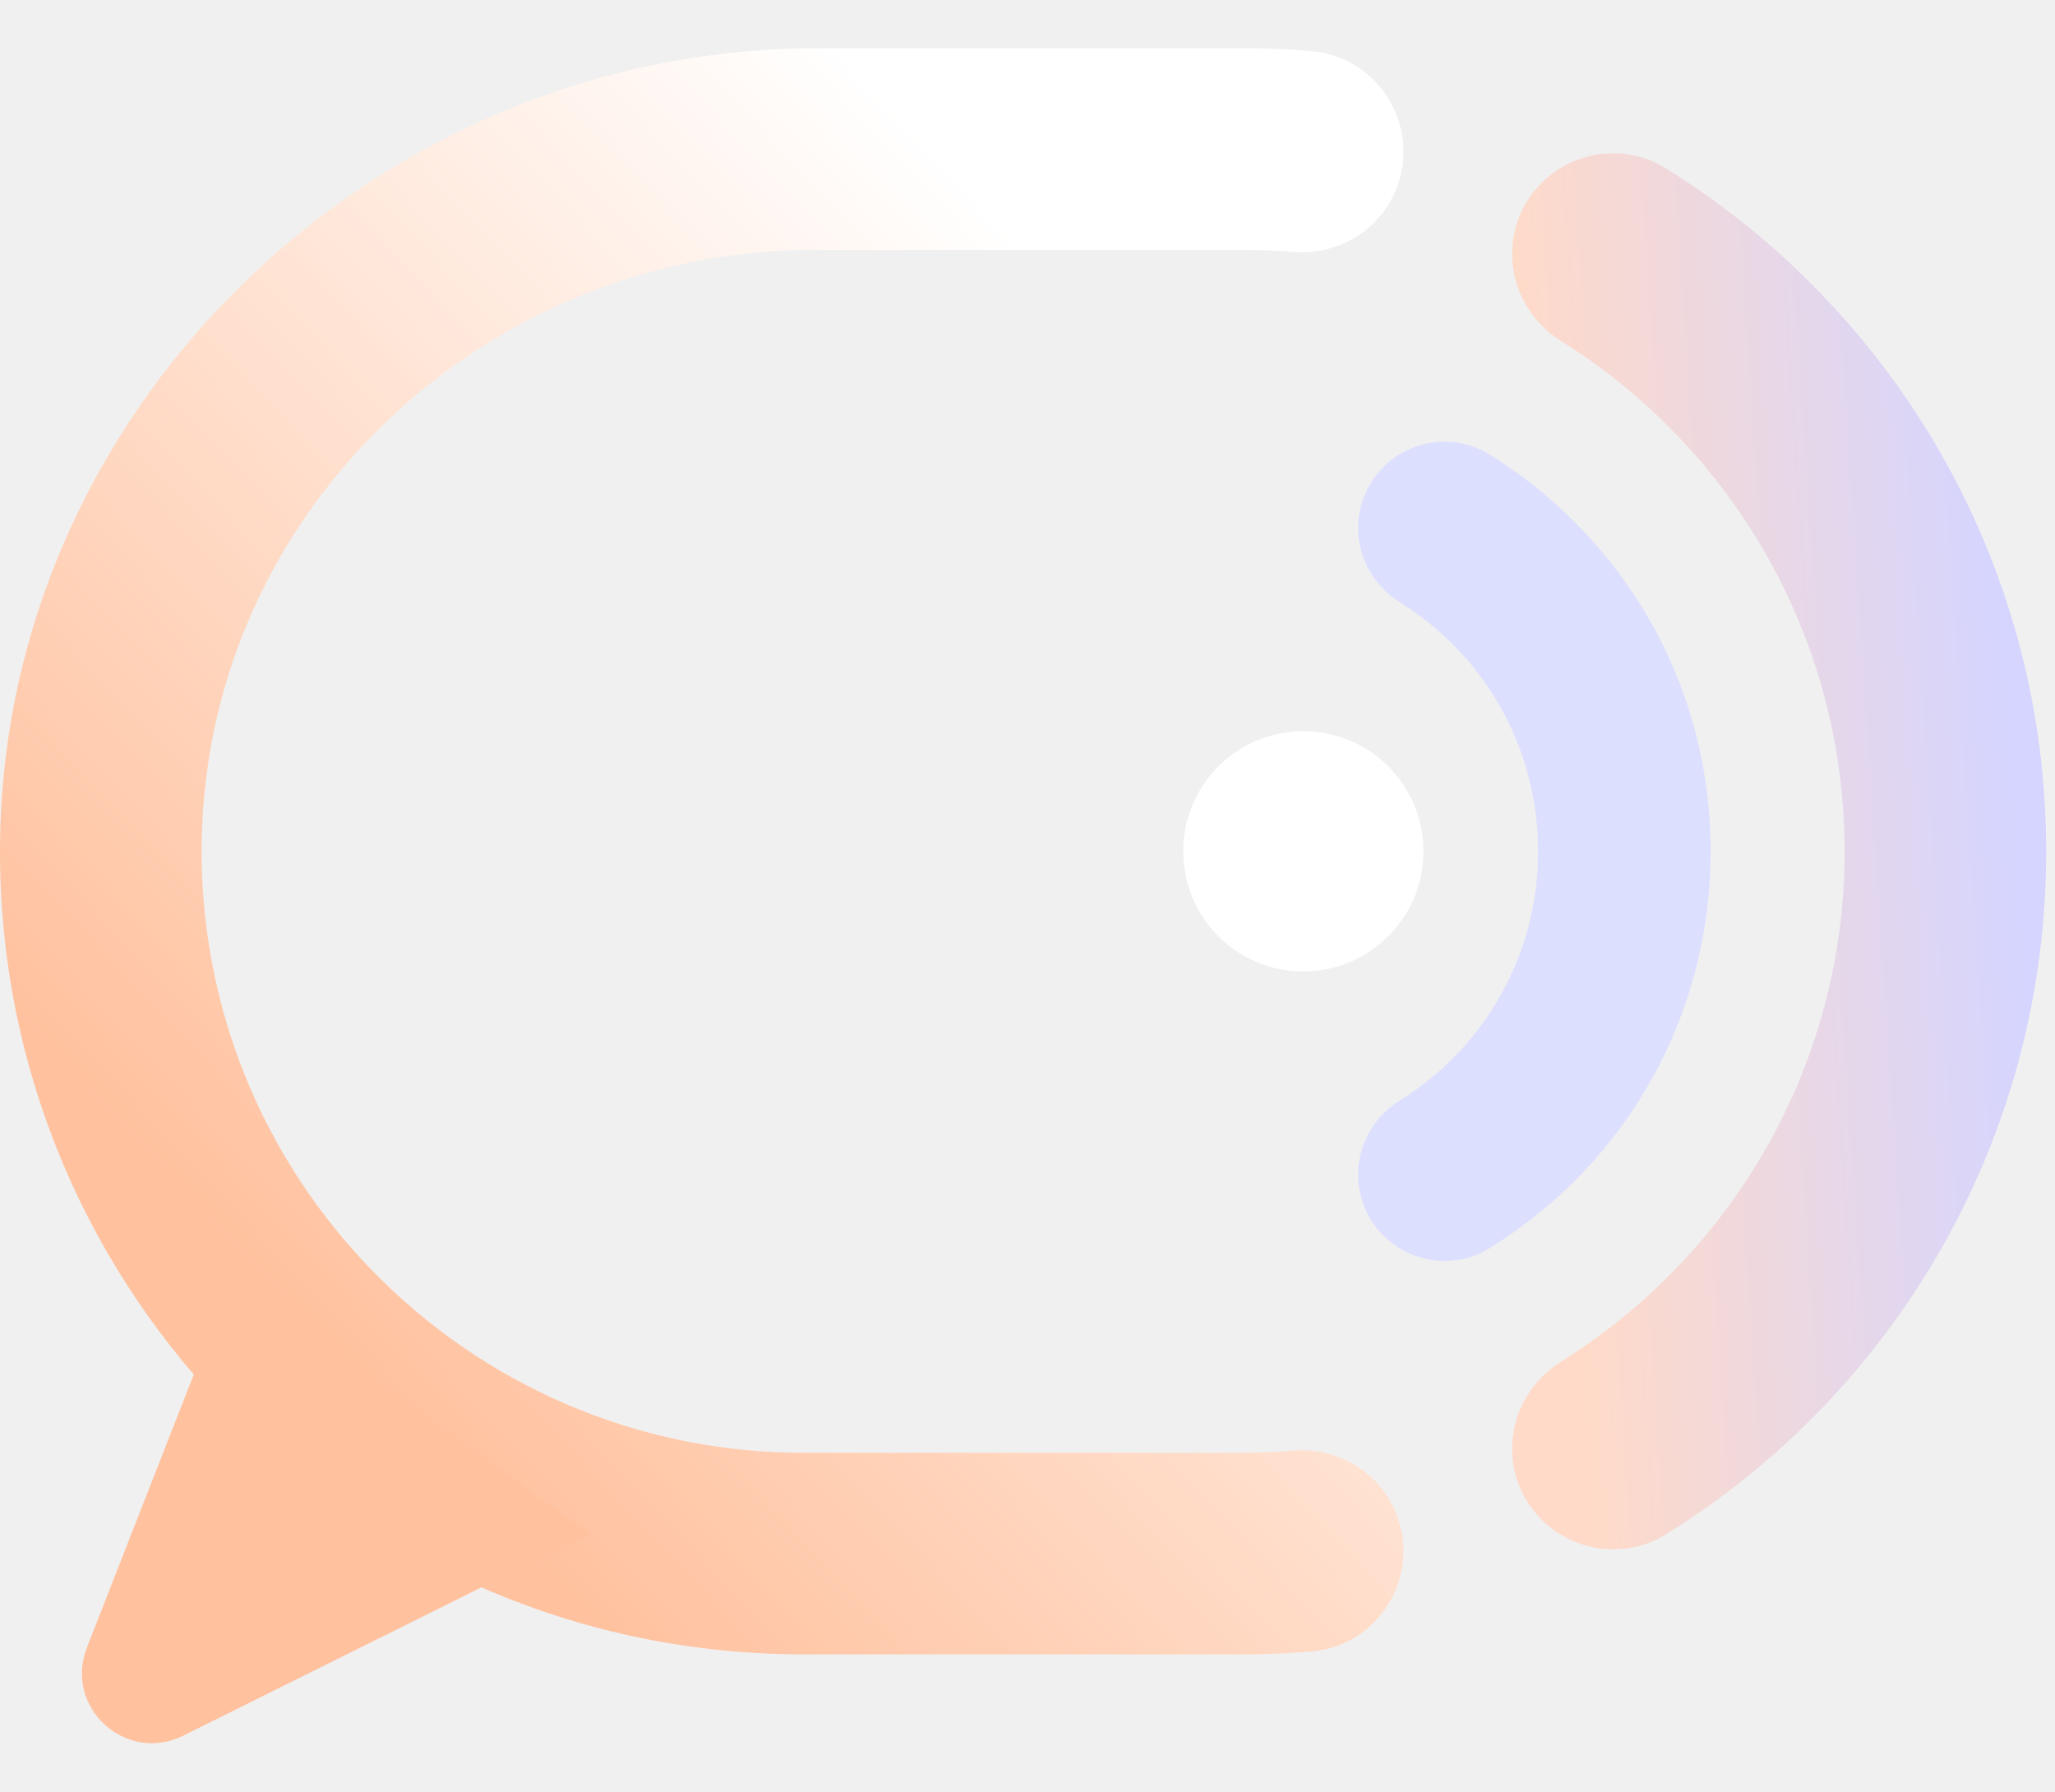
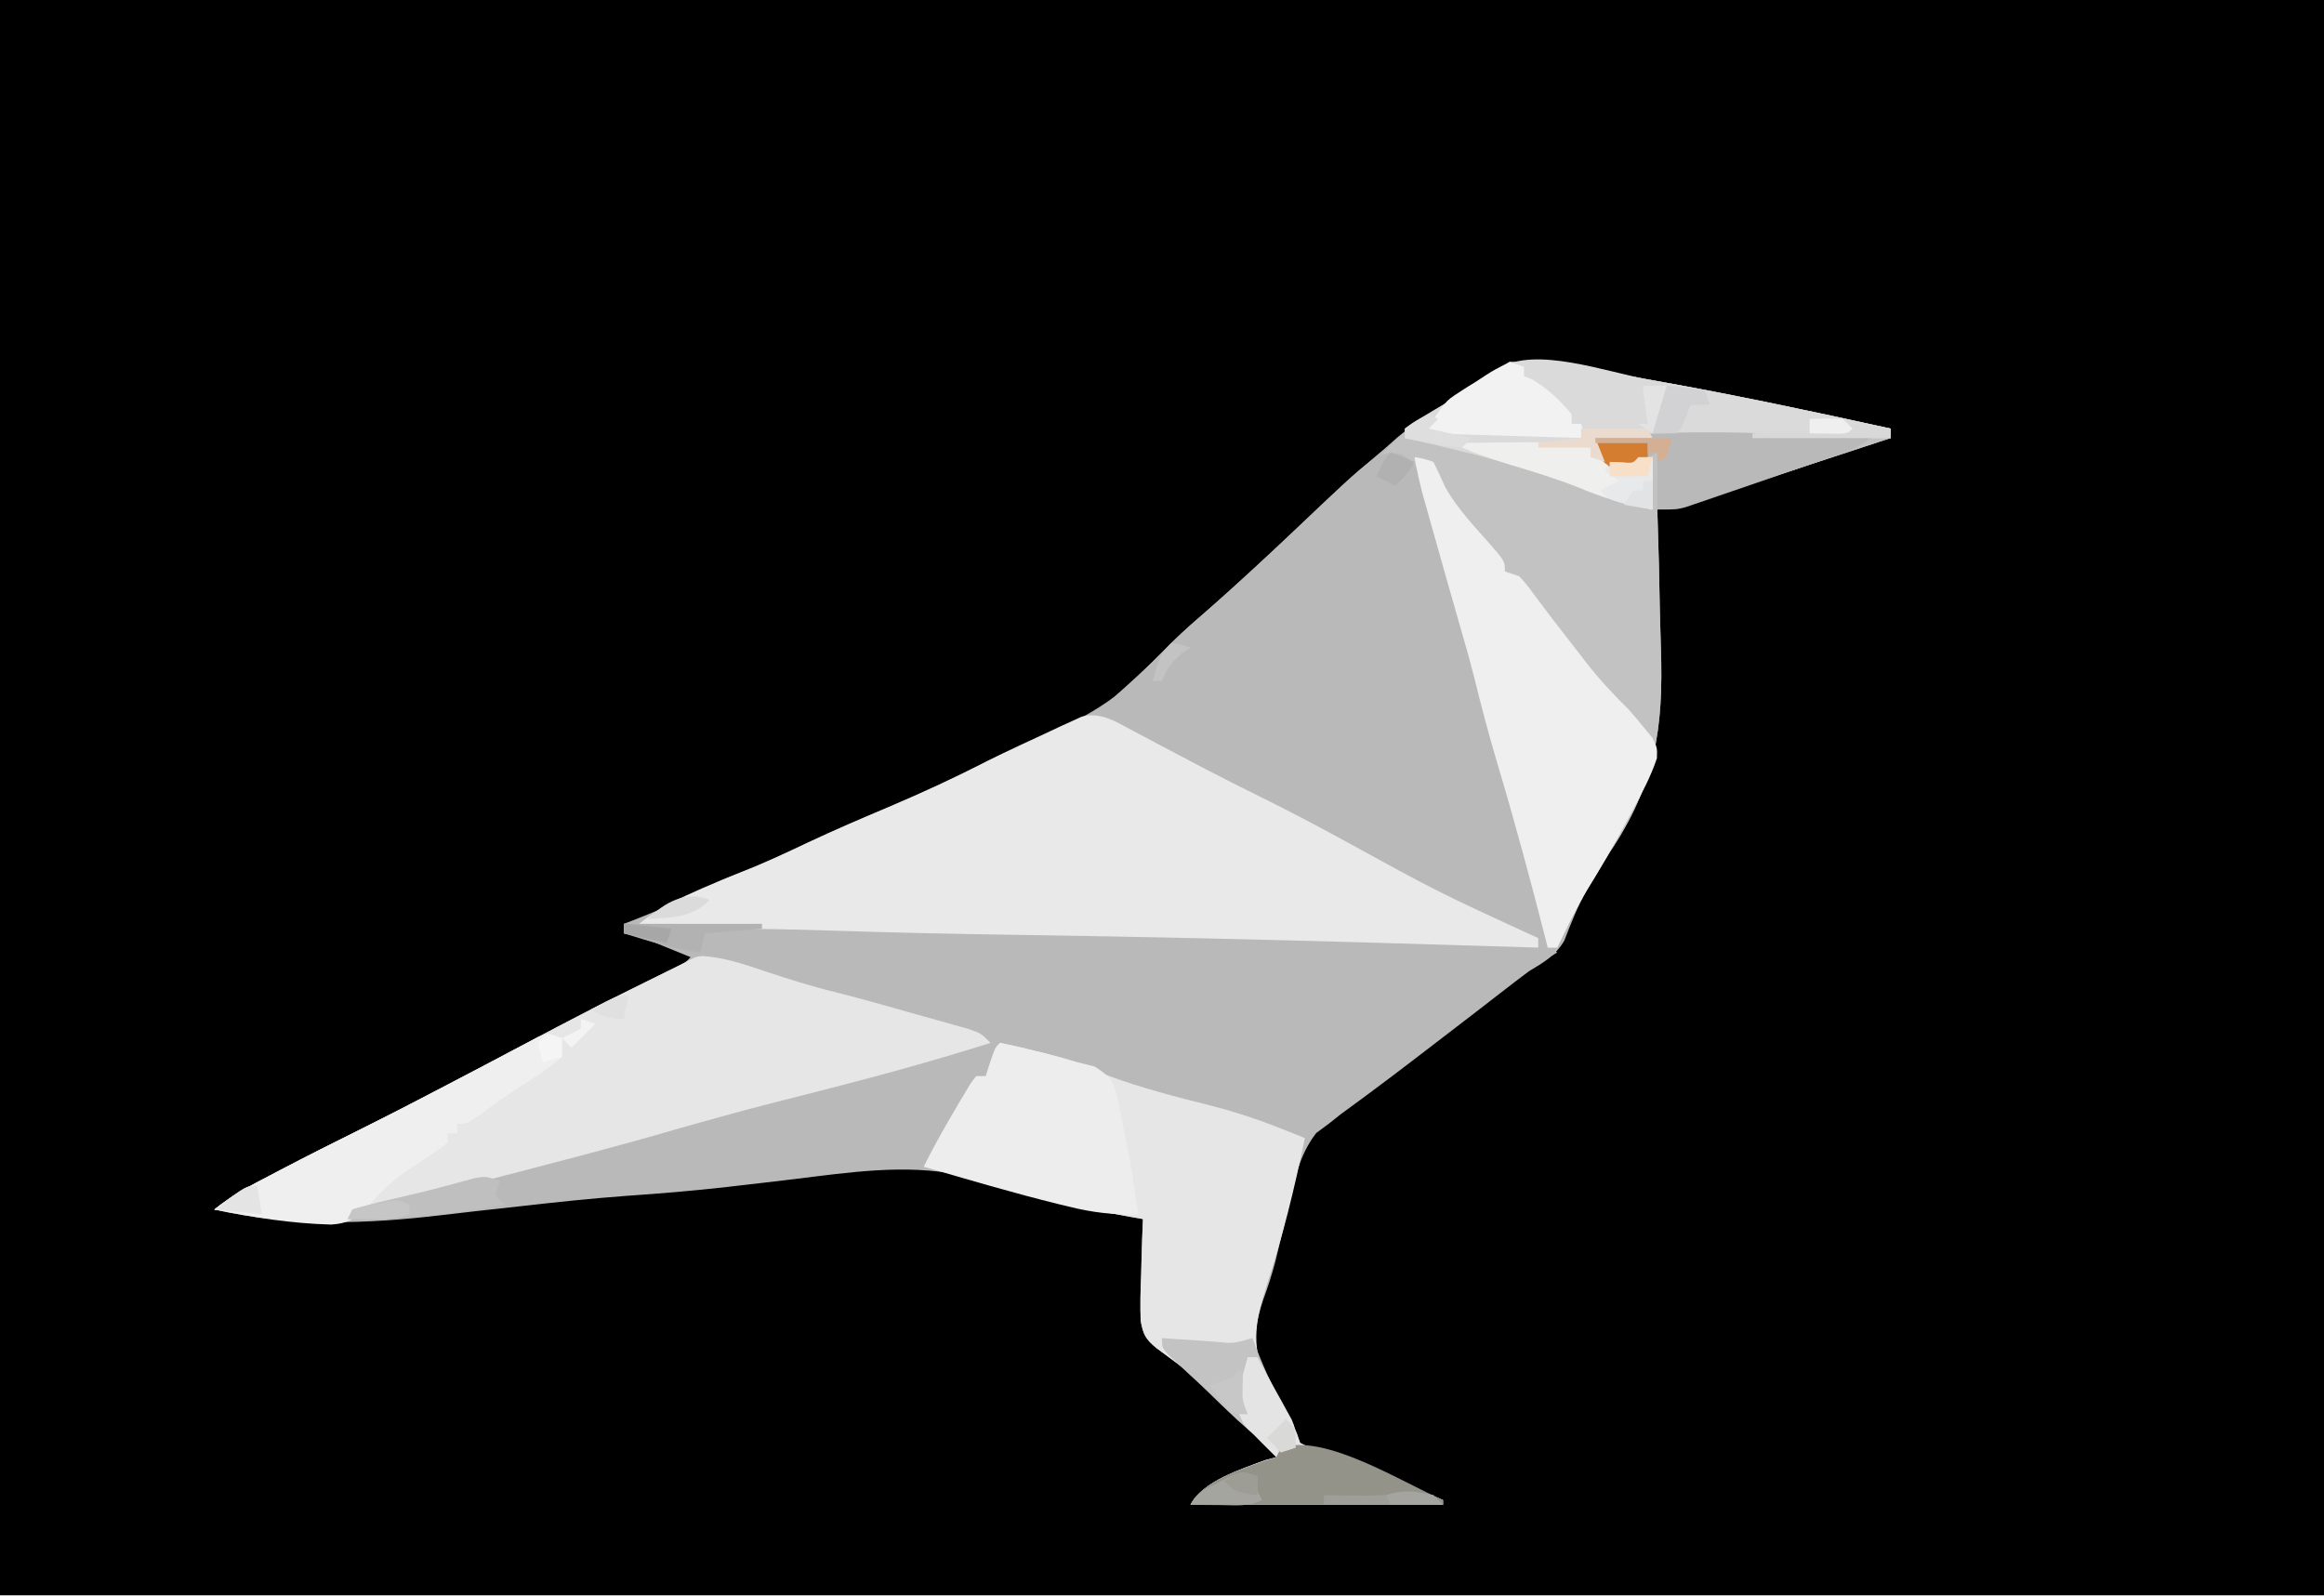
- <svg xmlns="http://www.w3.org/2000/svg" width="39" height="34" viewBox="0 0 39 34" fill="none">
-   <path d="M15.457 4.742H23.595C23.912 4.742 24.227 4.755 24.539 4.781C25.287 4.843 26.005 4.482 26.379 3.832C27.076 2.62 26.28 1.088 24.886 0.97C24.46 0.934 24.029 0.916 23.594 0.916H15.512C7.069 0.916 -0.058 7.823 0 16.265C0.029 20.431 1.731 24.2 4.465 26.934C7.223 29.692 11.033 31.396 15.241 31.396H23.594C24.029 31.396 24.46 31.378 24.886 31.342C26.28 31.224 27.076 29.692 26.379 28.48C26.005 27.83 25.287 27.469 24.539 27.53C24.227 27.556 23.912 27.57 23.594 27.57H15.241C8.854 27.57 3.676 22.298 3.83 15.879C3.979 9.648 9.224 4.742 15.457 4.742Z" fill="url(#paint0_linear_7127_2420)" />
-   <path d="M4.401 24.236L1.649 31.268C1.207 32.398 2.389 33.48 3.476 32.94L11.188 29.104L4.401 24.236Z" fill="#FFC19E" />
-   <path d="M29.875 9.898C29.397 9.418 28.858 8.991 28.275 8.629C27.897 8.393 27.45 8.323 27.015 8.432C26.579 8.541 26.215 8.817 25.99 9.208C25.849 9.457 25.774 9.736 25.774 10.016C25.774 10.589 26.068 11.116 26.561 11.425C28.207 12.453 29.19 14.222 29.19 16.157C29.19 18.092 28.207 19.861 26.56 20.889C25.8 21.365 25.551 22.34 25.992 23.108C26.285 23.615 26.831 23.93 27.417 23.93C27.72 23.93 28.016 23.846 28.272 23.686C30.898 22.059 32.465 19.244 32.465 16.157C32.466 13.792 31.546 11.569 29.875 9.898Z" fill="#DDDFFF" />
-   <path d="M24.734 18.436C23.475 18.436 22.455 17.415 22.455 16.156C22.455 14.897 23.475 13.876 24.734 13.876C25.994 13.876 27.014 14.897 27.014 16.156C27.014 17.415 25.994 18.436 24.734 18.436Z" fill="white" />
-   <path d="M38.833 16.158C38.833 21.635 35.947 26.434 31.613 29.12C31.302 29.313 30.958 29.403 30.618 29.403C29.954 29.403 29.305 29.056 28.949 28.44C28.429 27.535 28.741 26.395 29.627 25.84C32.856 23.824 35.007 20.238 35.007 16.158C35.007 12.078 32.856 8.489 29.627 6.473C29.033 6.101 28.696 5.465 28.696 4.814C28.696 4.496 28.779 4.172 28.949 3.873C29.488 2.936 30.699 2.625 31.617 3.196C32.618 3.819 33.543 4.551 34.371 5.382C37.128 8.139 38.833 11.95 38.833 16.158Z" fill="url(#paint1_linear_7127_2420)" />
-   <defs>
-     <linearGradient id="paint0_linear_7127_2420" x1="25.72" y1="11.338" x2="8.208" y2="27.786" gradientUnits="userSpaceOnUse">
-       <stop stop-color="white" />
-       <stop offset="1" stop-color="#FFC19E" />
-     </linearGradient>
-     <linearGradient id="paint1_linear_7127_2420" x1="39.187" y1="29.86" x2="30.211" y2="30.456" gradientUnits="userSpaceOnUse">
-       <stop stop-color="#D5D5FF" />
-       <stop offset="0.992" stop-color="#FFDAC8" />
-     </linearGradient>
-   </defs>
+ <svg xmlns="http://www.w3.org/2000/svg" version="1.1" width="488" height="335">
+   <path d="M0 0 C161.04 0 322.08 0 488 0 C488 110.55 488 221.1 488 335 C326.96 335 165.92 335 0 335 C0 224.45 0 113.9 0 0 Z " fill="#000000" transform="translate(0,0)" />
+   <path d="M0 0 C9.686 0.117 19.247 1.901 28.75 3.625 C29.469 3.753 30.189 3.882 30.93 4.014 C47.369 6.948 63.692 10.415 80 14 C80 14.66 80 15.32 80 16 C73.988 17.982 67.974 19.956 61.958 21.927 C59.913 22.597 57.868 23.269 55.824 23.943 C52.882 24.913 49.937 25.877 46.992 26.84 C46.083 27.141 45.173 27.442 44.236 27.752 C39.835 29.185 35.611 30.413 31 31 C31.022 31.622 31.044 32.244 31.067 32.884 C31.291 39.456 31.441 46.026 31.549 52.6 C31.599 55.042 31.667 57.482 31.754 59.923 C32.35 77.002 30.584 88.726 21 103 C19.89 104.83 18.784 106.662 17.688 108.5 C16.997 109.602 16.997 109.602 16.293 110.727 C14.327 114.182 12.895 117.848 11.469 121.555 C9.524 124.793 7.207 126.043 4 128 C2.049 129.461 0.112 130.942 -1.812 132.438 C-2.953 133.321 -4.094 134.203 -5.234 135.086 C-5.84 135.555 -6.445 136.024 -7.068 136.507 C-10.557 139.204 -14.06 141.883 -17.562 144.562 C-18.283 145.114 -19.003 145.666 -19.744 146.234 C-23.005 148.729 -26.272 151.212 -29.574 153.652 C-30.622 154.427 -31.67 155.202 -32.75 156 C-34.104 156.99 -34.104 156.99 -35.484 158 C-36.315 158.66 -37.145 159.32 -38 160 C-38.859 160.634 -39.717 161.268 -40.602 161.922 C-44.387 166.78 -45.256 172.323 -46.625 178.25 C-47.198 180.631 -47.773 183.011 -48.352 185.391 C-48.76 187.097 -48.76 187.097 -49.177 188.838 C-49.892 191.587 -50.736 194.195 -51.711 196.859 C-53.355 201.67 -54.111 206.046 -52.254 210.983 C-51.271 212.985 -50.201 214.895 -49.062 216.812 C-45.053 223.842 -45.053 223.842 -44 227 C-41.565 228.241 -41.565 228.241 -38.5 229.25 C-37.341 229.672 -36.182 230.093 -34.988 230.527 C-34.354 230.758 -33.719 230.989 -33.065 231.226 C-29.235 232.662 -25.464 234.244 -21.688 235.812 C-20.928 236.127 -20.169 236.441 -19.387 236.765 C-17.591 237.508 -15.795 238.254 -14 239 C-14 239.33 -14 239.66 -14 240 C-31.49 240 -48.98 240 -67 240 C-64.538 235.077 -56.256 232.468 -51.312 230.625 C-50.549 230.419 -49.786 230.213 -49 230 C-50.106 228.894 -51.213 227.788 -52.32 226.684 C-53.57 225.431 -54.814 224.172 -56.055 222.91 C-64.5 214.214 -64.5 214.214 -74.215 207.066 C-76.452 205.205 -76.953 204.257 -77.48 201.35 C-77.591 198.11 -77.523 194.926 -77.375 191.688 C-77.334 190.004 -77.334 190.004 -77.293 188.287 C-77.222 185.523 -77.124 182.762 -77 180 C-77.705 179.877 -78.41 179.755 -79.136 179.628 C-84.715 178.639 -90.201 177.536 -95.688 176.125 C-96.359 175.956 -97.031 175.788 -97.722 175.614 C-101.182 174.743 -104.624 173.83 -108.055 172.852 C-108.727 172.667 -109.399 172.483 -110.091 172.292 C-111.93 171.786 -113.764 171.261 -115.598 170.734 C-126.817 168.387 -138.825 170.215 -150.081 171.594 C-154.066 172.082 -158.054 172.538 -162.043 172.996 C-163.223 173.132 -163.223 173.132 -164.427 173.271 C-171.436 174.07 -178.45 174.644 -185.487 175.131 C-192.901 175.677 -200.271 176.462 -207.656 177.301 C-210.912 177.662 -214.168 178.022 -217.424 178.382 C-219.56 178.623 -221.696 178.871 -223.83 179.129 C-240.037 181.078 -255.95 181.611 -272 178 C-268.371 175.035 -264.385 172.969 -260.25 170.812 C-259.116 170.217 -259.116 170.217 -257.959 169.609 C-252.487 166.744 -246.972 163.97 -241.438 161.227 C-229.861 155.469 -218.433 149.41 -207.008 143.359 C-205.443 142.531 -203.878 141.703 -202.312 140.875 C-201.56 140.477 -200.808 140.079 -200.032 139.669 C-193.154 136.047 -186.204 132.572 -179.232 129.134 C-178.431 128.738 -177.63 128.342 -176.805 127.934 C-176.093 127.584 -175.381 127.233 -174.648 126.873 C-173.011 126.109 -173.011 126.109 -172 125 C-173.582 124.351 -175.166 123.706 -176.75 123.062 C-177.632 122.703 -178.513 122.343 -179.422 121.973 C-181.612 121.146 -183.719 120.506 -186 120 C-186 119.34 -186 118.68 -186 118 C-185.394 117.769 -184.788 117.539 -184.164 117.301 C-179.666 115.55 -175.296 113.703 -171 111.5 C-167.816 109.871 -164.648 108.415 -161.312 107.125 C-156.536 105.269 -151.932 103.116 -147.304 100.918 C-141.742 98.3 -136.1 95.892 -130.438 93.5 C-123.366 90.505 -116.487 87.34 -109.668 83.805 C-106.843 82.373 -103.969 81.114 -101.051 79.883 C-91.18 75.7 -83.356 71.987 -76 64 C-74.795 62.788 -73.587 61.579 -72.375 60.375 C-71.819 59.81 -71.264 59.246 -70.691 58.664 C-68.314 56.325 -65.796 54.168 -63.273 51.988 C-56.444 46.016 -49.835 39.788 -43.213 33.588 C-31.759 22.864 -31.759 22.864 -26 18 C-25.141 17.243 -24.283 16.487 -23.398 15.707 C-19.285 12.284 -14.732 9.557 -10.188 6.75 C-8.472 5.683 -6.757 4.616 -5.043 3.547 C-3.914 2.848 -3.914 2.848 -2.762 2.136 C-1.049 1.119 -1.049 1.119 0 0 Z " fill="#B9B9B9" transform="translate(317,76)" />
+   <path d="M0 0 C9.686 0.117 19.247 1.901 28.75 3.625 C29.469 3.753 30.189 3.882 30.93 4.014 C47.369 6.948 63.692 10.415 80 14 C80 14.66 80 15.32 80 16 C73.988 17.982 67.974 19.956 61.958 21.927 C59.913 22.597 57.868 23.269 55.824 23.943 C52.882 24.913 49.937 25.877 46.992 26.84 C46.083 27.141 45.173 27.442 44.236 27.752 C39.835 29.185 35.611 30.413 31 31 C31.022 31.622 31.044 32.244 31.067 32.884 C31.291 39.456 31.441 46.026 31.549 52.6 C31.599 55.042 31.667 57.482 31.754 59.923 C32.351 77.015 30.568 88.709 21 103 C19.888 104.85 18.782 106.702 17.688 108.562 C17.235 109.293 16.783 110.024 16.316 110.777 C13.976 114.73 11.99 118.862 10 123 C9.34 123 8.68 123 8 123 C7.855 122.429 7.71 121.858 7.56 121.27 C4.41 108.919 1.1 96.636 -2.551 84.424 C-4.302 78.534 -5.875 72.622 -7.341 66.655 C-8.078 63.686 -8.892 60.748 -9.75 57.812 C-11.118 53.117 -12.434 48.413 -13.707 43.691 C-14.012 42.571 -14.317 41.45 -14.632 40.296 C-15.245 38.042 -15.851 35.787 -16.45 33.531 C-16.736 32.487 -17.022 31.443 -17.316 30.367 C-17.568 29.43 -17.821 28.493 -18.08 27.527 C-19.051 24.859 -20.086 23.089 -22 21 C-24.892 19.667 -24.892 19.667 -27.188 20.938 C-27.786 21.288 -28.384 21.639 -29 22 C-24.133 15.549 -18.55 11.797 -11.688 7.625 C-9.691 6.389 -7.695 5.152 -5.699 3.914 C-4.821 3.377 -3.943 2.841 -3.038 2.288 C-1.085 1.158 -1.085 1.158 0 0 Z " fill="#C2C2C2" transform="translate(317,76)" />
+   <path d="M0 0 C6.365 4.067 7.133 14.735 8.82 21.562 C11.016 30.262 13.387 38.749 16.344 47.219 C17.694 51.317 18.715 55.458 19.709 59.655 C21.738 68.063 24.242 76.342 26.716 84.628 C28.203 89.708 29.58 94.565 30.059 99.848 C30.186 101.074 30.314 102.299 30.445 103.562 C31.105 103.892 31.765 104.222 32.445 104.562 C27.695 107.562 27.695 107.562 25.445 107.562 C25.94 105.582 25.94 105.582 26.445 103.562 C27.105 103.562 27.765 103.562 28.445 103.562 C26.159 100.96 24.152 99.879 20.91 98.711 C15.377 96.597 10.227 93.977 5.008 91.188 C4.083 90.699 3.159 90.21 2.206 89.706 C-2.338 87.297 -6.864 84.859 -11.367 82.375 C-15.405 80.156 -19.495 78.056 -23.617 76 C-24.586 75.516 -24.586 75.516 -25.575 75.021 C-30.1 72.767 -34.641 70.547 -39.188 68.336 C-41.539 67.182 -43.891 66.029 -46.242 64.875 C-47.377 64.328 -48.512 63.782 -49.682 63.219 C-55.105 60.548 -59.685 58.27 -63.555 53.562 C-62.914 52.994 -62.273 52.426 -61.613 51.84 C-57.633 48.286 -53.669 44.746 -49.93 40.938 C-47.021 37.981 -43.965 35.261 -40.828 32.551 C-38.182 30.237 -35.585 27.874 -32.992 25.5 C-32.492 25.042 -31.992 24.585 -31.477 24.114 C-28.545 21.422 -25.644 18.702 -22.766 15.953 C-5.102 -0.874 -5.102 -0.874 0 0 Z " fill="#B9B9B9" transform="translate(294.5547,95.4375)" />
+   <path d="M0 0 C0.943 0.497 1.886 0.995 2.858 1.507 C3.859 2.04 4.86 2.572 5.891 3.121 C7.976 4.221 10.062 5.32 12.148 6.418 C13.682 7.225 13.682 7.225 15.247 8.049 C19.062 10.04 22.907 11.965 26.766 13.871 C32.439 16.682 38.031 19.617 43.594 22.641 C64 33.856 64 33.856 85.141 43.559 C85.141 44.219 85.141 44.879 85.141 45.559 C84.395 45.536 83.649 45.513 82.88 45.489 C73.196 45.194 63.512 44.905 53.828 44.621 C53.042 44.598 52.256 44.575 51.447 44.551 C26.31 43.816 1.178 43.264 -23.966 42.885 C-36.935 42.688 -49.896 42.426 -62.859 41.996 C-76.866 41.532 -90.846 41.444 -104.859 41.559 C-101.323 38.525 -97.919 36.462 -93.672 34.559 C-91.945 33.783 -91.945 33.783 -90.184 32.992 C-87.465 31.82 -84.742 30.697 -81.984 29.621 C-77.274 27.782 -72.73 25.645 -68.163 23.477 C-62.601 20.858 -56.959 18.451 -51.297 16.059 C-44.192 13.05 -37.291 9.842 -30.418 6.336 C-26.06 4.159 -21.665 2.084 -17.234 0.059 C-16.463 -0.304 -15.692 -0.667 -14.898 -1.041 C-14.171 -1.369 -13.444 -1.697 -12.695 -2.035 C-12.051 -2.331 -11.407 -2.627 -10.744 -2.932 C-6.728 -4.018 -3.494 -1.856 0 0 Z " fill="#E9E9E9" transform="translate(237.8594,153.4414)" />
+   <path d="M0 0 C4.596 0.316 8.554 1.648 12.898 3.117 C17.964 4.798 22.985 6.409 28.179 7.657 C33.786 9.057 39.338 10.671 44.898 12.242 C45.542 12.421 46.186 12.599 46.849 12.783 C48.729 13.305 50.607 13.836 52.484 14.367 C53.596 14.679 54.708 14.991 55.853 15.312 C58.523 16.242 58.523 16.242 60.523 18.242 C48.147 22.163 35.665 25.548 23.086 28.742 C9.102 32.29 9.102 32.29 -4.789 36.18 C-17.926 40.034 -31.194 43.412 -44.438 46.875 C-47.451 47.663 -50.464 48.453 -53.477 49.242 C-54.193 49.43 -54.91 49.618 -55.649 49.811 C-57.688 50.346 -59.727 50.883 -61.766 51.422 C-62.92 51.726 -64.075 52.03 -65.264 52.343 C-67.387 52.937 -69.495 53.587 -71.583 54.293 C-76.373 55.864 -79.988 56.383 -84.996 55.684 C-86.528 55.476 -86.528 55.476 -88.092 55.264 C-89.147 55.112 -90.202 54.961 -91.289 54.805 C-92.363 54.657 -93.438 54.509 -94.545 54.357 C-97.19 53.993 -99.834 53.621 -102.477 53.242 C-100.043 51.359 -97.652 49.695 -94.93 48.262 C-93.923 47.729 -93.923 47.729 -92.896 47.186 C-92.18 46.813 -91.464 46.439 -90.727 46.055 C-89.971 45.657 -89.215 45.26 -88.436 44.851 C-82.963 41.987 -77.449 39.213 -71.914 36.469 C-60.338 30.711 -48.91 24.652 -37.484 18.602 C-35.919 17.773 -34.354 16.945 -32.789 16.117 C-32.037 15.719 -31.284 15.321 -30.509 14.911 C-23.63 11.289 -16.681 7.814 -9.708 4.376 C-8.907 3.98 -8.106 3.584 -7.281 3.176 C-6.57 2.826 -5.858 2.476 -5.125 2.115 C-1.387 0.136 -1.387 0.136 0 0 Z " fill="#E6E6E6" transform="translate(147.4766,200.7578)" />
+   <path d="M0 0 C2.575 0.516 5.085 1.098 7.625 1.75 C8.325 1.92 9.025 2.09 9.746 2.266 C14.394 3.438 18.598 5.076 23 7 C29.868 9.52 36.893 11.332 43.982 13.105 C49.136 14.424 54.062 16.024 59 18 C59.99 18.392 60.98 18.784 62 19.188 C62.66 19.456 63.32 19.724 64 20 C61.833 30.554 59.322 40.861 55.931 51.097 C53.827 57.691 52.52 63.452 55.715 69.957 C56.439 71.252 57.18 72.537 57.938 73.812 C61.947 80.842 61.947 80.842 63 84 C65.435 85.241 65.435 85.241 68.5 86.25 C69.659 86.672 70.818 87.093 72.012 87.527 C72.646 87.758 73.281 87.989 73.935 88.226 C77.765 89.662 81.536 91.244 85.312 92.812 C86.072 93.127 86.831 93.441 87.613 93.765 C89.409 94.508 91.205 95.254 93 96 C93 96.33 93 96.66 93 97 C75.51 97 58.02 97 40 97 C42.462 92.077 50.744 89.468 55.688 87.625 C56.832 87.316 56.832 87.316 58 87 C56.894 85.894 55.787 84.788 54.68 83.684 C53.43 82.431 52.186 81.172 50.945 79.91 C42.5 71.214 42.5 71.214 32.785 64.066 C30.548 62.205 30.047 61.257 29.52 58.35 C29.409 55.11 29.477 51.926 29.625 48.688 C29.666 47.004 29.666 47.004 29.707 45.287 C29.778 42.523 29.876 39.762 30 37 C29.293 36.877 28.586 36.753 27.857 36.626 C22.348 35.648 16.921 34.572 11.5 33.188 C10.847 33.022 10.194 32.856 9.521 32.685 C1.001 30.509 -7.5 28.254 -16 26 C-14.147 22.245 -12.12 18.61 -10 15 C-9.571 14.264 -9.141 13.528 -8.699 12.77 C-8.044 11.677 -8.044 11.677 -7.375 10.562 C-6.768 9.543 -6.768 9.543 -6.148 8.504 C-5.769 8.008 -5.39 7.511 -5 7 C-4.34 7 -3.68 7 -3 7 C-2.691 6.031 -2.381 5.061 -2.062 4.062 C-1 1 -1 1 0 0 Z " fill="#E6E6E6" transform="translate(210,219)" />
+   <path d="M0 0 C1.902 0.297 1.902 0.297 4 1 C4.86 2.79 5.711 4.584 6.52 6.398 C8.895 10.574 12.107 14.029 15.291 17.606 C19 21.81 19 21.81 19 24 C19.99 24.33 20.98 24.66 22 25 C23.438 26.574 23.438 26.574 25 28.688 C25.606 29.491 26.212 30.294 26.836 31.121 C27.55 32.071 28.264 33.021 29 34 C30.863 36.426 32.743 38.839 34.625 41.25 C35.08 41.84 35.535 42.43 36.004 43.038 C38.794 46.615 41.755 49.819 45 53 C46.16 54.303 47.29 55.634 48.375 57 C49.16 57.959 49.16 57.959 49.961 58.938 C51 61 51 61 50.926 63.238 C49.624 67.121 47.767 70.598 45.812 74.188 C45.406 74.945 45 75.702 44.581 76.483 C41.973 81.311 39.231 86.035 36.352 90.707 C34.005 94.687 32.001 98.838 30 103 C29.34 103 28.68 103 28 103 C27.855 102.429 27.71 101.858 27.56 101.27 C24.41 88.919 21.1 76.636 17.449 64.424 C15.698 58.534 14.125 52.622 12.659 46.655 C11.922 43.686 11.108 40.748 10.25 37.812 C8.243 30.862 6.271 23.902 4.312 16.938 C4.003 15.842 3.693 14.747 3.374 13.618 C3.082 12.578 2.789 11.537 2.488 10.465 C2.226 9.533 1.963 8.601 1.693 7.64 C1.028 5.106 0.485 2.574 0 0 Z " fill="#EFEFEF" transform="translate(297,96)" />
+   <path d="M0 0 C0.719 0.128 1.439 0.257 2.18 0.389 C18.619 3.323 34.942 6.79 51.25 10.375 C51.25 11.035 51.25 11.695 51.25 12.375 C30.79 12.375 10.33 12.375 -10.75 12.375 C-9.76 14.025 -8.77 15.675 -7.75 17.375 C-4.36 17.897 -2.128 17.22 1.25 16.375 C1.25 20.005 1.25 23.635 1.25 27.375 C-3.488 26.458 -7.859 25.43 -12.312 23.562 C-24.704 18.418 -37.685 15.269 -50.75 12.375 C-50.75 11.715 -50.75 11.055 -50.75 10.375 C-49.161 9.186 -49.161 9.186 -46.953 7.879 C-46.159 7.403 -45.365 6.926 -44.547 6.436 C-43.706 5.941 -42.866 5.447 -42 4.938 C-40.358 3.961 -38.718 2.984 -37.078 2.004 C-35.978 1.355 -35.978 1.355 -34.856 0.694 C-32.703 -0.577 -32.703 -0.577 -30.84 -2.299 C-23.48 -6.97 -8.355 -1.516 0 0 Z " fill="#DADADA" transform="translate(345.75,79.625)" />
+   <path d="M0 0 C2.575 0.516 5.085 1.098 7.625 1.75 C8.325 1.92 9.025 2.09 9.746 2.266 C11.847 2.796 13.92 3.395 16 4 C17.903 4.48 17.903 4.48 19.844 4.969 C23.426 7.274 23.646 7.926 24.742 11.859 C25.151 13.817 25.527 15.781 25.875 17.75 C26.074 18.727 26.272 19.704 26.477 20.711 C27.489 25.785 28.327 30.871 29 36 C23.887 36.172 19.314 35.609 14.375 34.375 C13.662 34.203 12.949 34.03 12.215 33.853 C2.736 31.511 -6.634 28.753 -16 26 C-14.147 22.245 -12.12 18.61 -10 15 C-9.571 14.264 -9.141 13.528 -8.699 12.77 C-8.044 11.677 -8.044 11.677 -7.375 10.562 C-6.768 9.543 -6.768 9.543 -6.148 8.504 C-5.769 8.008 -5.39 7.511 -5 7 C-4.34 7 -3.68 7 -3 7 C-2.691 6.031 -2.381 5.061 -2.062 4.062 C-1 1 -1 1 0 0 Z " fill="#EDEDED" transform="translate(210,219)" />
+   <path d="M0 0 C0 1.32 0 2.64 0 4 C-2.002 5.683 -3.871 7.047 -6.062 8.438 C-7.258 9.226 -8.453 10.015 -9.648 10.805 C-10.227 11.181 -10.805 11.557 -11.401 11.944 C-13.38 13.251 -15.286 14.646 -17.188 16.062 C-20 18 -20 18 -22 18 C-22 18.66 -22 19.32 -22 20 C-22.66 20 -23.32 20 -24 20 C-24 20.66 -24 21.32 -24 22 C-26.528 23.883 -29.123 25.596 -31.766 27.312 C-35.48 29.781 -38.088 32.217 -40.938 35.688 C-43.37 38.006 -45.078 38.94 -48.448 39.159 C-56.728 38.944 -64.899 37.662 -73 36 C-69.371 33.035 -65.385 30.969 -61.25 28.812 C-60.494 28.415 -59.738 28.018 -58.959 27.609 C-53.493 24.748 -47.986 21.975 -42.458 19.238 C-35.332 15.697 -28.288 11.999 -21.244 8.3 C-19.402 7.334 -17.558 6.371 -15.712 5.413 C-13.864 4.45 -12.022 3.475 -10.187 2.49 C-8.853 1.789 -8.853 1.789 -7.492 1.074 C-6.699 0.651 -5.906 0.228 -5.089 -0.208 C-3 -1 -3 -1 0 0 Z " fill="#EFEFEF" transform="translate(118,218)" />
+   <path d="M0 0 C-2.433 1.622 -4.084 2.495 -6.765 3.42 C-7.513 3.681 -8.261 3.941 -9.031 4.209 C-9.834 4.483 -10.637 4.757 -11.465 5.039 C-12.295 5.325 -13.124 5.61 -13.979 5.905 C-15.733 6.507 -17.487 7.107 -19.242 7.705 C-21.926 8.621 -24.607 9.548 -27.287 10.477 C-28.992 11.061 -30.697 11.644 -32.402 12.227 C-33.203 12.505 -34.005 12.783 -34.83 13.069 C-35.581 13.323 -36.332 13.577 -37.105 13.838 C-37.762 14.063 -38.419 14.288 -39.097 14.52 C-41 15 -41 15 -45 15 C-45 11.04 -45 7.08 -45 3 C-47.475 4.485 -47.475 4.485 -50 6 C-53.012 6.43 -54.332 6.483 -56.812 4.688 C-58 3 -58 3 -58 0 C-38.788 -2.227 -19.259 -0.901 0 0 Z " fill="#B9B9B9" transform="translate(393,92)" />
+   <path d="M0 0 C0 0.33 0 0.66 0 1 C-17.49 1 -34.98 1 -53 1 C-50.551 -3.898 -42.332 -6.541 -37.375 -8.25 C-36.199 -8.621 -36.199 -8.621 -35 -9 C-34.67 -9.66 -34.34 -10.32 -34 -11 C-24.797 -14.068 -8.568 -3.7 0 0 Z " fill="#94938A" transform="translate(303,315)" />
+   <path d="M0 0 C0.99 0.33 1.98 0.66 3 1 C3 1.66 3 2.32 3 3 C3.536 3.206 4.072 3.413 4.625 3.625 C7.92 5.533 10.594 8.048 13 11 C13 11.66 13 12.32 13 13 C13.66 13 14.32 13 15 13 C15.495 14.485 15.495 14.485 16 16 C4.78 15.67 -6.44 15.34 -18 15 C-13.493 8.24 -13.493 8.24 -10.652 6.41 C-10.047 6.019 -9.442 5.628 -8.818 5.225 C-8.198 4.841 -7.577 4.458 -6.938 4.062 C-6.001 3.447 -6.001 3.447 -5.045 2.818 C-3.215 1.66 -3.215 1.66 0 0 Z " fill="#F2F2F2" transform="translate(317,76)" />
+   <path d="M0 0 C1.204 0.084 2.408 0.168 3.648 0.254 C5.224 0.357 6.799 0.46 8.375 0.562 C9.169 0.619 9.963 0.675 10.781 0.732 C15.016 1.154 15.016 1.154 19 0 C19.231 0.617 19.461 1.235 19.699 1.871 C21.756 7.211 24.056 12.11 27.047 16.992 C28 19 28 19 28 23 C27.01 23.33 26.02 23.66 25 24 C18.425 20.493 12.877 14.227 7.438 9.188 C6.71 8.517 5.983 7.847 5.234 7.156 C4.557 6.521 3.881 5.885 3.184 5.23 C2.571 4.657 1.958 4.084 1.326 3.493 C0 2 0 2 0 0 Z " fill="#C3C3C3" transform="translate(244,281)" />
+   <path d="M0 0 C21.189 -0.239 21.189 -0.239 27 1 C27.33 1.66 27.66 2.32 28 3 C32.711 3.849 35.314 4.172 40 3 C40 6.63 40 10.26 40 14 C34.308 12.898 29.288 11.384 23.953 9.145 C19.58 7.45 15.109 6.106 10.621 4.751 C7.005 3.653 3.483 2.469 0 1 C0 0.67 0 0.34 0 0 Z " fill="#EFEFEE" transform="translate(307,93)" />
+   <path d="M0 0 C0.66 0 1.32 0 2 0 C3.344 2.411 4.675 4.828 6 7.25 C6.382 7.932 6.763 8.614 7.156 9.316 C7.517 9.98 7.878 10.644 8.25 11.328 C8.585 11.936 8.92 12.543 9.266 13.169 C10 15 10 15 10 19 C7 20 7 20 4.992 18.996 C-0.679 14.822 -0.679 14.822 -2.125 11.125 C-1.966 7.156 -1.118 3.813 0 0 Z " fill="#E4E4E4" transform="translate(262,285)" />
+   <path d="M0 0 C-0.33 0.99 -0.66 1.98 -1 3 C-0.34 3.66 0.32 4.32 1 5 C-10.037 6.984 -20.778 8.219 -32 8 C-31.67 7.34 -31.34 6.68 -31 6 C-28.559 5.258 -26.17 4.631 -23.688 4.062 C-22.229 3.717 -20.771 3.37 -19.312 3.023 C-18.585 2.853 -17.858 2.682 -17.109 2.507 C-13.17 1.56 -9.265 0.48 -5.355 -0.582 C-3 -1 -3 -1 0 0 Z " fill="#BFBFC0" transform="translate(105,248)" />
+   <path d="M0 0 C0.99 0 1.98 0 3 0 C3 3.63 3 7.26 3 11 C-5.75 9.25 -5.75 9.25 -8 7 C-6.68 6.34 -5.36 5.68 -4 5 C-4.99 4.34 -5.98 3.68 -7 3 C-6.67 2.34 -6.34 1.68 -6 1 C-4.793 1.031 -4.793 1.031 -3.562 1.062 C-1.066 1.296 -1.066 1.296 0 0 Z " fill="#E7E9EA" transform="translate(344,96)" />
+   <path d="M0 0 C9.57 0 19.14 0 29 0 C29 0.33 29 0.66 29 1 C23.06 1.495 23.06 1.495 17 2 C16.67 3.32 16.34 4.64 16 6 C10.473 5.273 5.3 3.666 0 2 C0 1.34 0 0.68 0 0 Z " fill="#B2B2B2" transform="translate(131,194)" />
+   <path d="M0 0 C2.691 0.176 5.329 0.618 8 1 C8.33 1.99 8.66 2.98 9 4 C7.68 4 6.36 4 5 4 C4.691 4.804 4.381 5.609 4.062 6.438 C3 9 3 9 2 10 C0.334 10.041 -1.334 10.043 -3 10 C-2.692 8.52 -2.378 7.041 -2.062 5.562 C-1.888 4.739 -1.714 3.915 -1.535 3.066 C-1 1 -1 1 0 0 Z " fill="#D2D1D3" transform="translate(350,81)" />
+   <path d="M0 0 C0 0.99 0 1.98 0 3 C0.33 3.66 0.66 4.32 1 5 C-1.884 6.442 -4.417 6.094 -7.625 6.062 C-8.814 6.053 -10.002 6.044 -11.227 6.035 C-12.142 6.024 -13.057 6.012 -14 6 C-12.613 3.227 -10.87 2.701 -8.125 1.312 C-7.241 0.855 -6.356 0.397 -5.445 -0.074 C-3 -1 -3 -1 0 0 Z " fill="#A5A5A0" transform="translate(264,310)" />
+   <path d="M0 0 C0.66 0.66 1.32 1.32 2 2 C-6.25 2 -14.5 2 -23 2 C-23 1.34 -23 0.68 -23 0 C-22.192 0.012 -21.384 0.023 -20.551 0.035 C-19.482 0.044 -18.414 0.053 -17.312 0.062 C-15.729 0.08 -15.729 0.08 -14.113 0.098 C-1.251 -0.306 -1.251 -0.306 0 0 Z " fill="#9F9F99" transform="translate(301,314)" />
+   <path d="M0 0 C3.63 0 7.26 0 11 0 C11 0.99 11 1.98 11 3 C7.767 5.155 6.748 5.469 3 5 C1.188 3.625 1.188 3.625 0 2 C0 1.34 0 0.68 0 0 Z " fill="#D47C30" transform="translate(335,93)" />
+   <path d="M0 0 C4.62 0 9.24 0 14 0 C14.33 0.66 14.66 1.32 15 2 C11.04 2 7.08 2 3 2 C3.66 3.65 4.32 5.3 5 7 C4.01 6.67 3.02 6.34 2 6 C2 5.34 2 4.68 2 4 C-1.63 4 -5.26 4 -9 4 C-9 3.67 -9 3.34 -9 3 C-4.545 2.505 -4.545 2.505 0 2 C0 1.34 0 0.68 0 0 Z " fill="#EBDBCE" transform="translate(332,90)" />
+   <path d="M0 0 C2.691 0.176 5.329 0.618 8 1 C8 1.66 8 2.32 8 3 C-1.57 3 -11.14 3 -21 3 C-21 2.67 -21 2.34 -21 2 C-20.399 1.975 -19.799 1.95 -19.18 1.924 C-16.474 1.808 -13.768 1.686 -11.062 1.562 C-10.117 1.523 -9.171 1.484 -8.197 1.443 C-7.298 1.401 -6.399 1.36 -5.473 1.316 C-4.64 1.28 -3.807 1.243 -2.949 1.205 C-0.997 1.206 -0.997 1.206 0 0 Z " fill="#D8D8D8" transform="translate(389,89)" />
+   <path d="M0 0 C0.33 0 0.66 0 1 0 C0.979 0.928 0.959 1.856 0.938 2.812 C0.842 6.023 0.842 6.023 2 9 C-1 9 -1 9 -2.387 7.688 C-3.591 6.125 -4.796 4.562 -6 3 C-5.196 2.691 -4.391 2.381 -3.562 2.062 C-1.109 1.237 -1.109 1.237 0 0 Z " fill="#C7C7C7" transform="translate(260,288)" />
+   <path d="M0 0 C0.66 0.33 1.32 0.66 2 1 C1.34 1.66 0.68 2.32 0 3 C4.455 3.99 4.455 3.99 9 5 C8.34 5.66 7.68 6.32 7 7 C4.18 6.758 4.18 6.758 0.875 6.125 C-0.221 5.921 -1.316 5.718 -2.445 5.508 C-3.288 5.34 -4.131 5.173 -5 5 C-5 4.34 -5 3.68 -5 3 C-2.625 1.312 -2.625 1.312 0 0 Z " fill="#DEDEDE" transform="translate(300,87)" />
+   <path d="M0 0 C0.33 1.98 0.66 3.96 1 6 C-2.3 5.67 -5.6 5.34 -9 5 C-2.333 0 -2.333 0 0 0 Z " fill="#E4E4E4" transform="translate(54,249)" />
+   <path d="M0 0 C0 0.66 0 1.32 0 2 C-3.015 3.005 -5.042 3.103 -8.188 3.062 C-9.539 3.049 -9.539 3.049 -10.918 3.035 C-11.605 3.024 -12.292 3.012 -13 3 C-12.67 2.34 -12.34 1.68 -12 1 C-9.785 0.332 -9.785 0.332 -7.062 -0.188 C-6.167 -0.367 -5.271 -0.546 -4.348 -0.73 C-2 -1 -2 -1 0 0 Z " fill="#C6C6C6" transform="translate(86,253)" />
+   <path d="M0 0 C2.475 0.99 2.475 0.99 5 2 C3.935 4.131 2.708 5.366 1 7 C-0.32 6.34 -1.64 5.68 -3 5 C-1.125 1.125 -1.125 1.125 0 0 Z " fill="#B1B1B1" transform="translate(292,95)" />
+   <path d="M0 0 C5.28 0 10.56 0 16 0 C15.67 1.32 15.34 2.64 15 4 C14.01 4.495 14.01 4.495 13 5 C13 4.34 13 3.68 13 3 C12.34 3 11.68 3 11 3 C11 2.34 11 1.68 11 1 C7.37 1 3.74 1 0 1 C0 0.67 0 0.34 0 0 Z " fill="#D4AF93" transform="translate(335,92)" />
+   <path d="M0 0 C1.65 0 3.3 0 5 0 C4.01 3.3 3.02 6.6 2 10 C1.01 9.34 0.02 8.68 -1 8 C-0.34 8 0.32 8 1 8 C0.835 6.866 0.67 5.731 0.5 4.562 C0 1 0 1 0 0 Z " fill="#E2E3E2" transform="translate(345,81)" />
+   <path d="M0 0 C-3.745 3.745 -7.983 3.689 -13 4 C-9.535 0.535 -4.803 -2.113 0 0 Z " fill="#DBDBDB" transform="translate(149,189)" />
+   <path d="M0 0 C0.99 0 1.98 0 3 0 C2.67 1.32 2.34 2.64 2 4 C-0.64 4 -3.28 4 -6 4 C-6 3.01 -6 2.02 -6 1 C-4.793 1.031 -4.793 1.031 -3.562 1.062 C-1.066 1.296 -1.066 1.296 0 0 Z " fill="#F8DFC8" transform="translate(344,96)" />
+   <path d="M0 0 C0.66 0.66 1.32 1.32 2 2 C-1.63 2 -5.26 2 -9 2 C-9.33 1.34 -9.66 0.68 -10 0 C-6.42 -1.239 -3.655 -0.874 0 0 Z " fill="#A4A4A1" transform="translate(301,314)" />
+   <path d="M0 0 C-0.33 1.65 -0.66 3.3 -1 5 C-4.106 5 -5.353 4.461 -8 3 C-2.25 0 -2.25 0 0 0 Z " fill="#E0E0E0" transform="translate(132,209)" />
+   <path d="M0 0 C2 2 2 2 2 6 C1.01 6.33 0.02 6.66 -1 7 C-1.99 6.01 -2.98 5.02 -4 4 C-2.68 2.68 -1.36 1.36 0 0 Z " fill="#D9D9D8" transform="translate(270,298)" />
+   <path d="M0 0 C3.375 -0.125 3.375 -0.125 7 0 C7.66 0.66 8.32 1.32 9 2 C8 3 8 3 6.152 3.098 C4.102 3.065 2.051 3.033 0 3 C0 2.01 0 1.02 0 0 Z " fill="#EFEFEF" transform="translate(380,88)" />
+   <path d="M0 0 C2.125 0.375 2.125 0.375 4 1 C3.381 1.413 2.763 1.825 2.125 2.25 C-0.068 4.056 -0.928 5.409 -2 8 C-2.66 8 -3.32 8 -4 8 C-2.25 2.25 -2.25 2.25 0 0 Z " fill="#C3C3C3" transform="translate(246,135)" />
+   <path d="M0 0 C0.99 0.33 1.98 0.66 3 1 C3 2.32 3 3.64 3 5 C1.68 5.33 0.36 5.66 -1 6 C-1.625 4.125 -1.625 4.125 -2 2 C-1.34 1.34 -0.68 0.68 0 0 Z " fill="#F5F5F5" transform="translate(115,217)" />
+   <path d="M0 0 C0 1.32 0 2.64 0 4 C-4.75 3.25 -4.75 3.25 -7 1 C-3.375 -1.125 -3.375 -1.125 0 0 Z " fill="#9E9D95" transform="translate(264,310)" />
+   <path d="M0 0 C3.3 0.33 6.6 0.66 10 1 C9.67 1.99 9.34 2.98 9 4 C4.545 3.01 4.545 3.01 0 2 C0 1.34 0 0.68 0 0 Z " fill="#A7A7A7" transform="translate(131,194)" />
+   <path d="M0 0 C0.66 0 1.32 0 2 0 C2 1.98 2 3.96 2 6 C-0.97 5.505 -0.97 5.505 -4 5 C-3.34 4.01 -2.68 3.02 -2 2 C-1.34 2 -0.68 2 0 2 C0 1.34 0 0.68 0 0 Z " fill="#E1E3E4" transform="translate(345,101)" />
+   <path d="M0 0 C0.99 0.33 1.98 0.66 3 1 C1.35 2.65 -0.3 4.3 -2 6 C-2.66 5.34 -3.32 4.68 -4 4 C-2.68 3.34 -1.36 2.68 0 2 C0 1.34 0 0.68 0 0 Z " fill="#F3F3F3" transform="translate(122,214)" />
</svg>
